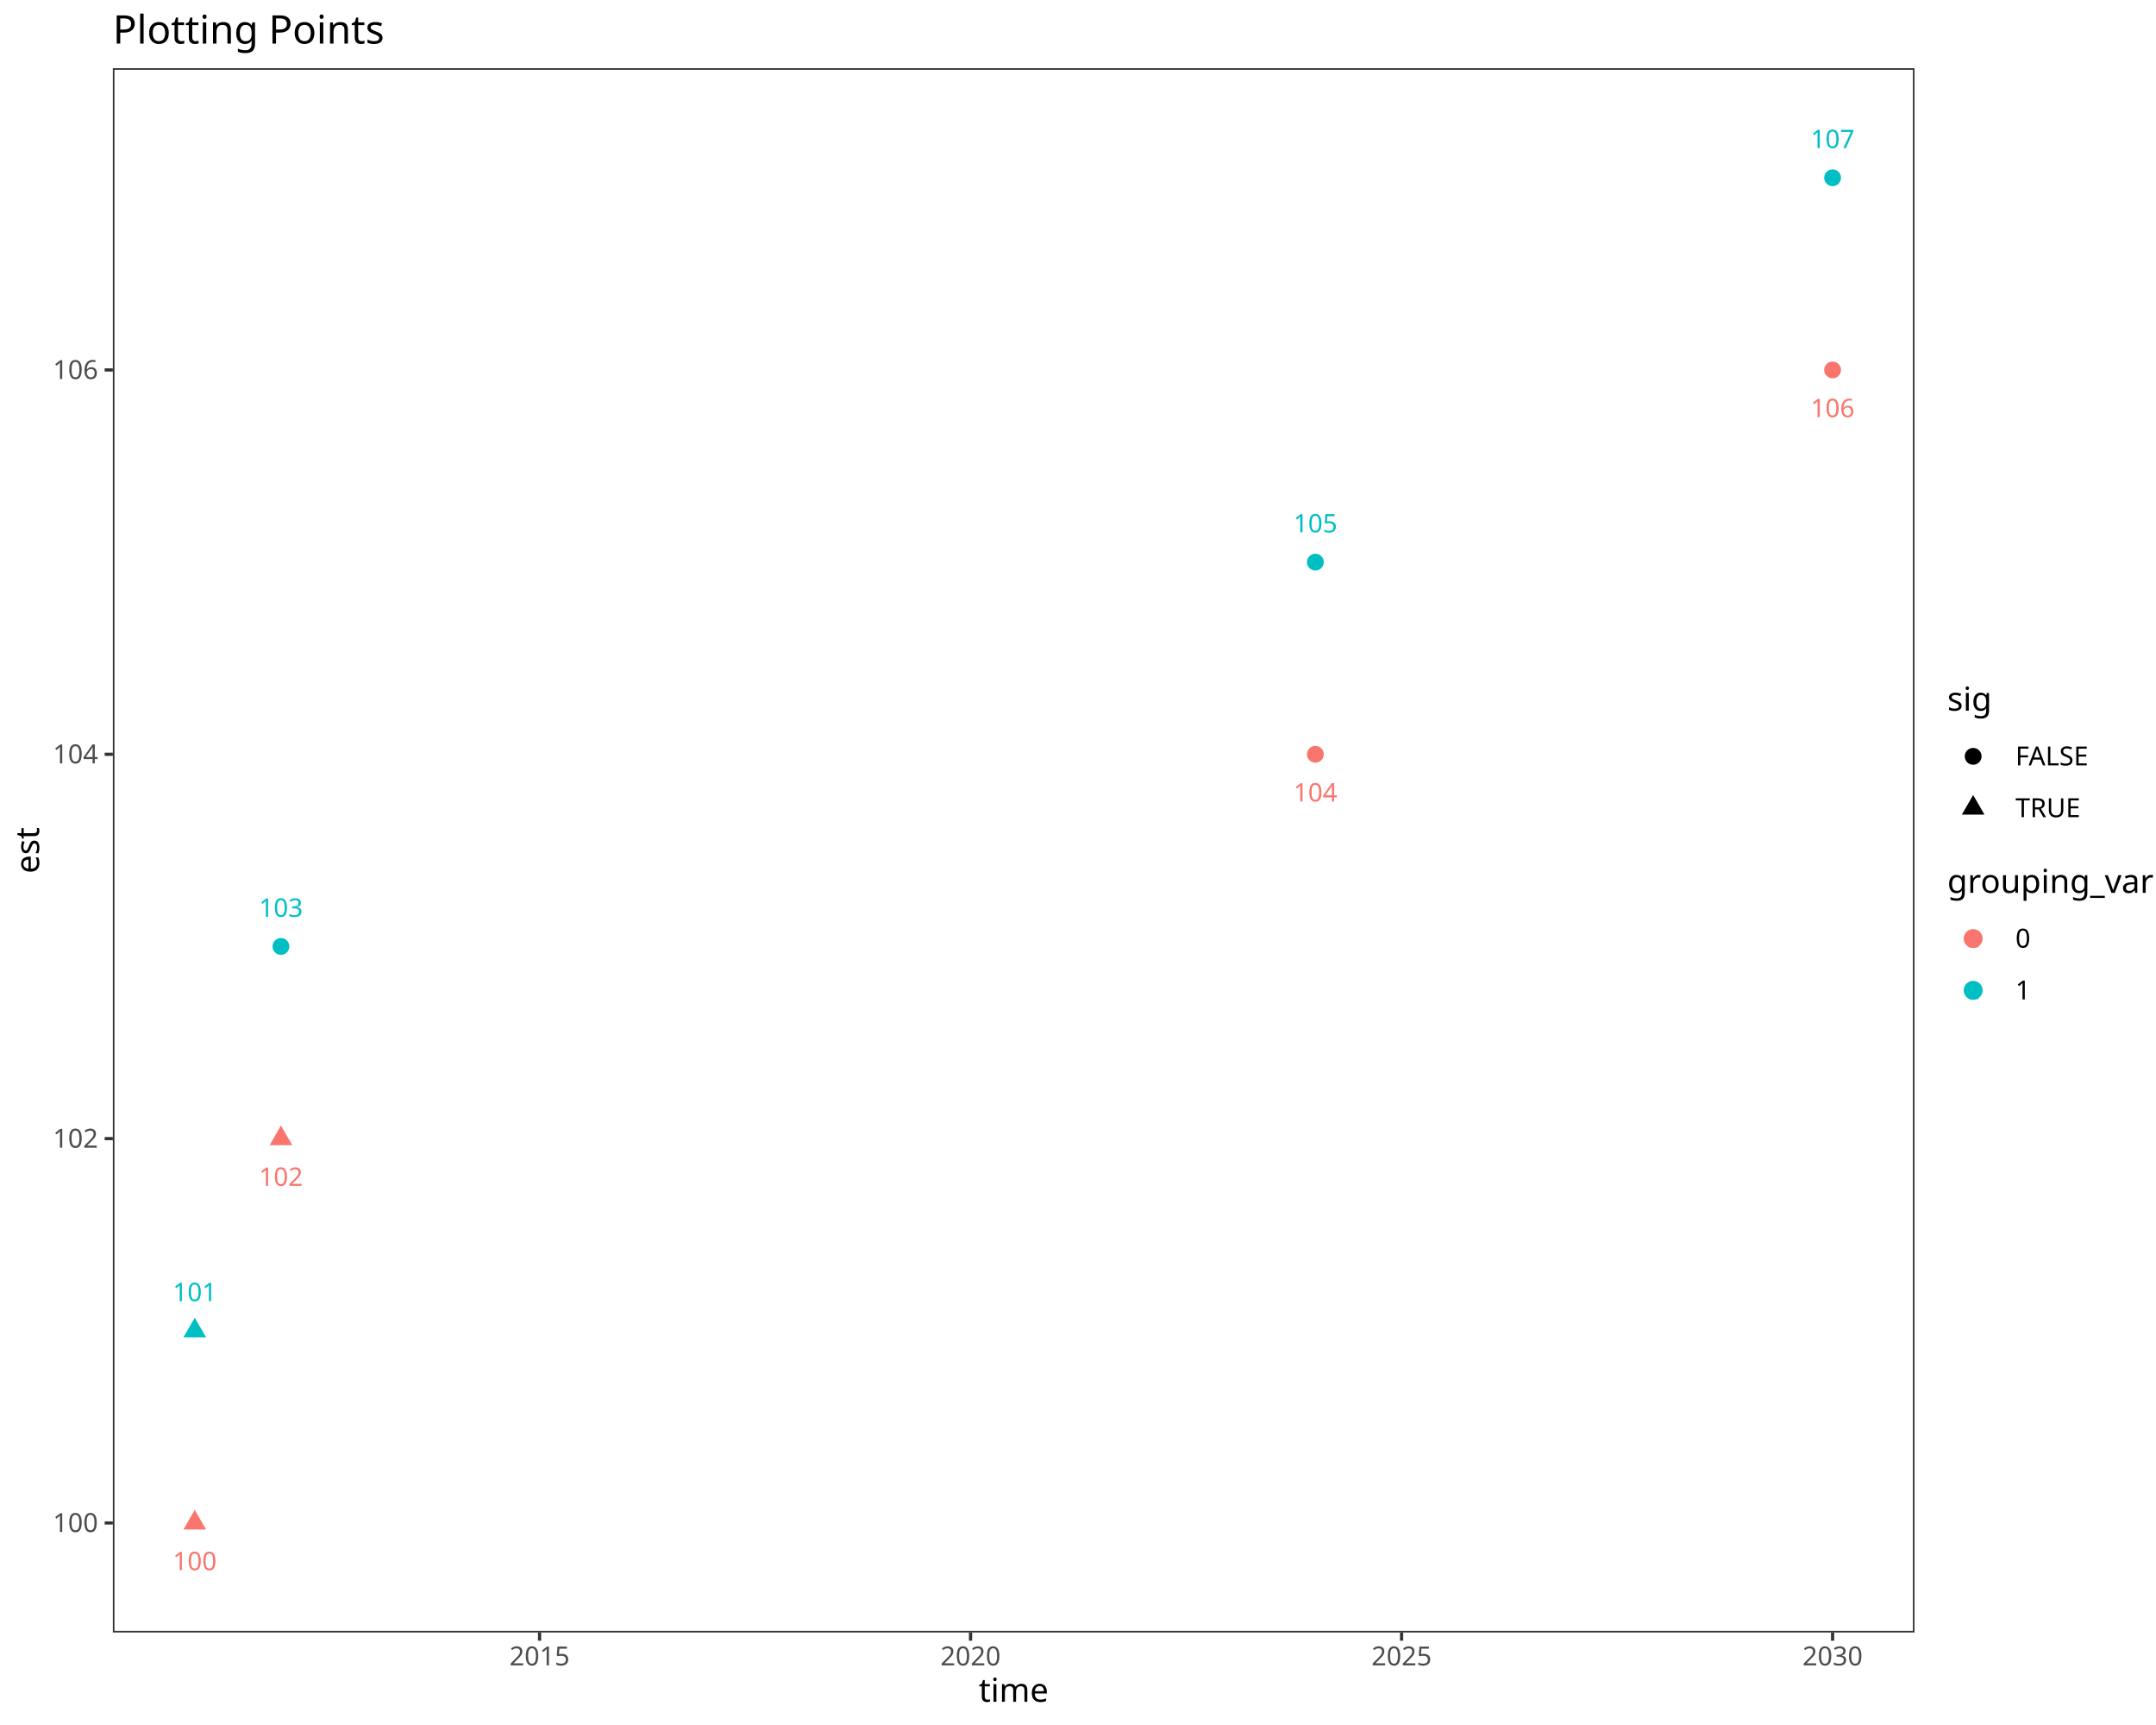
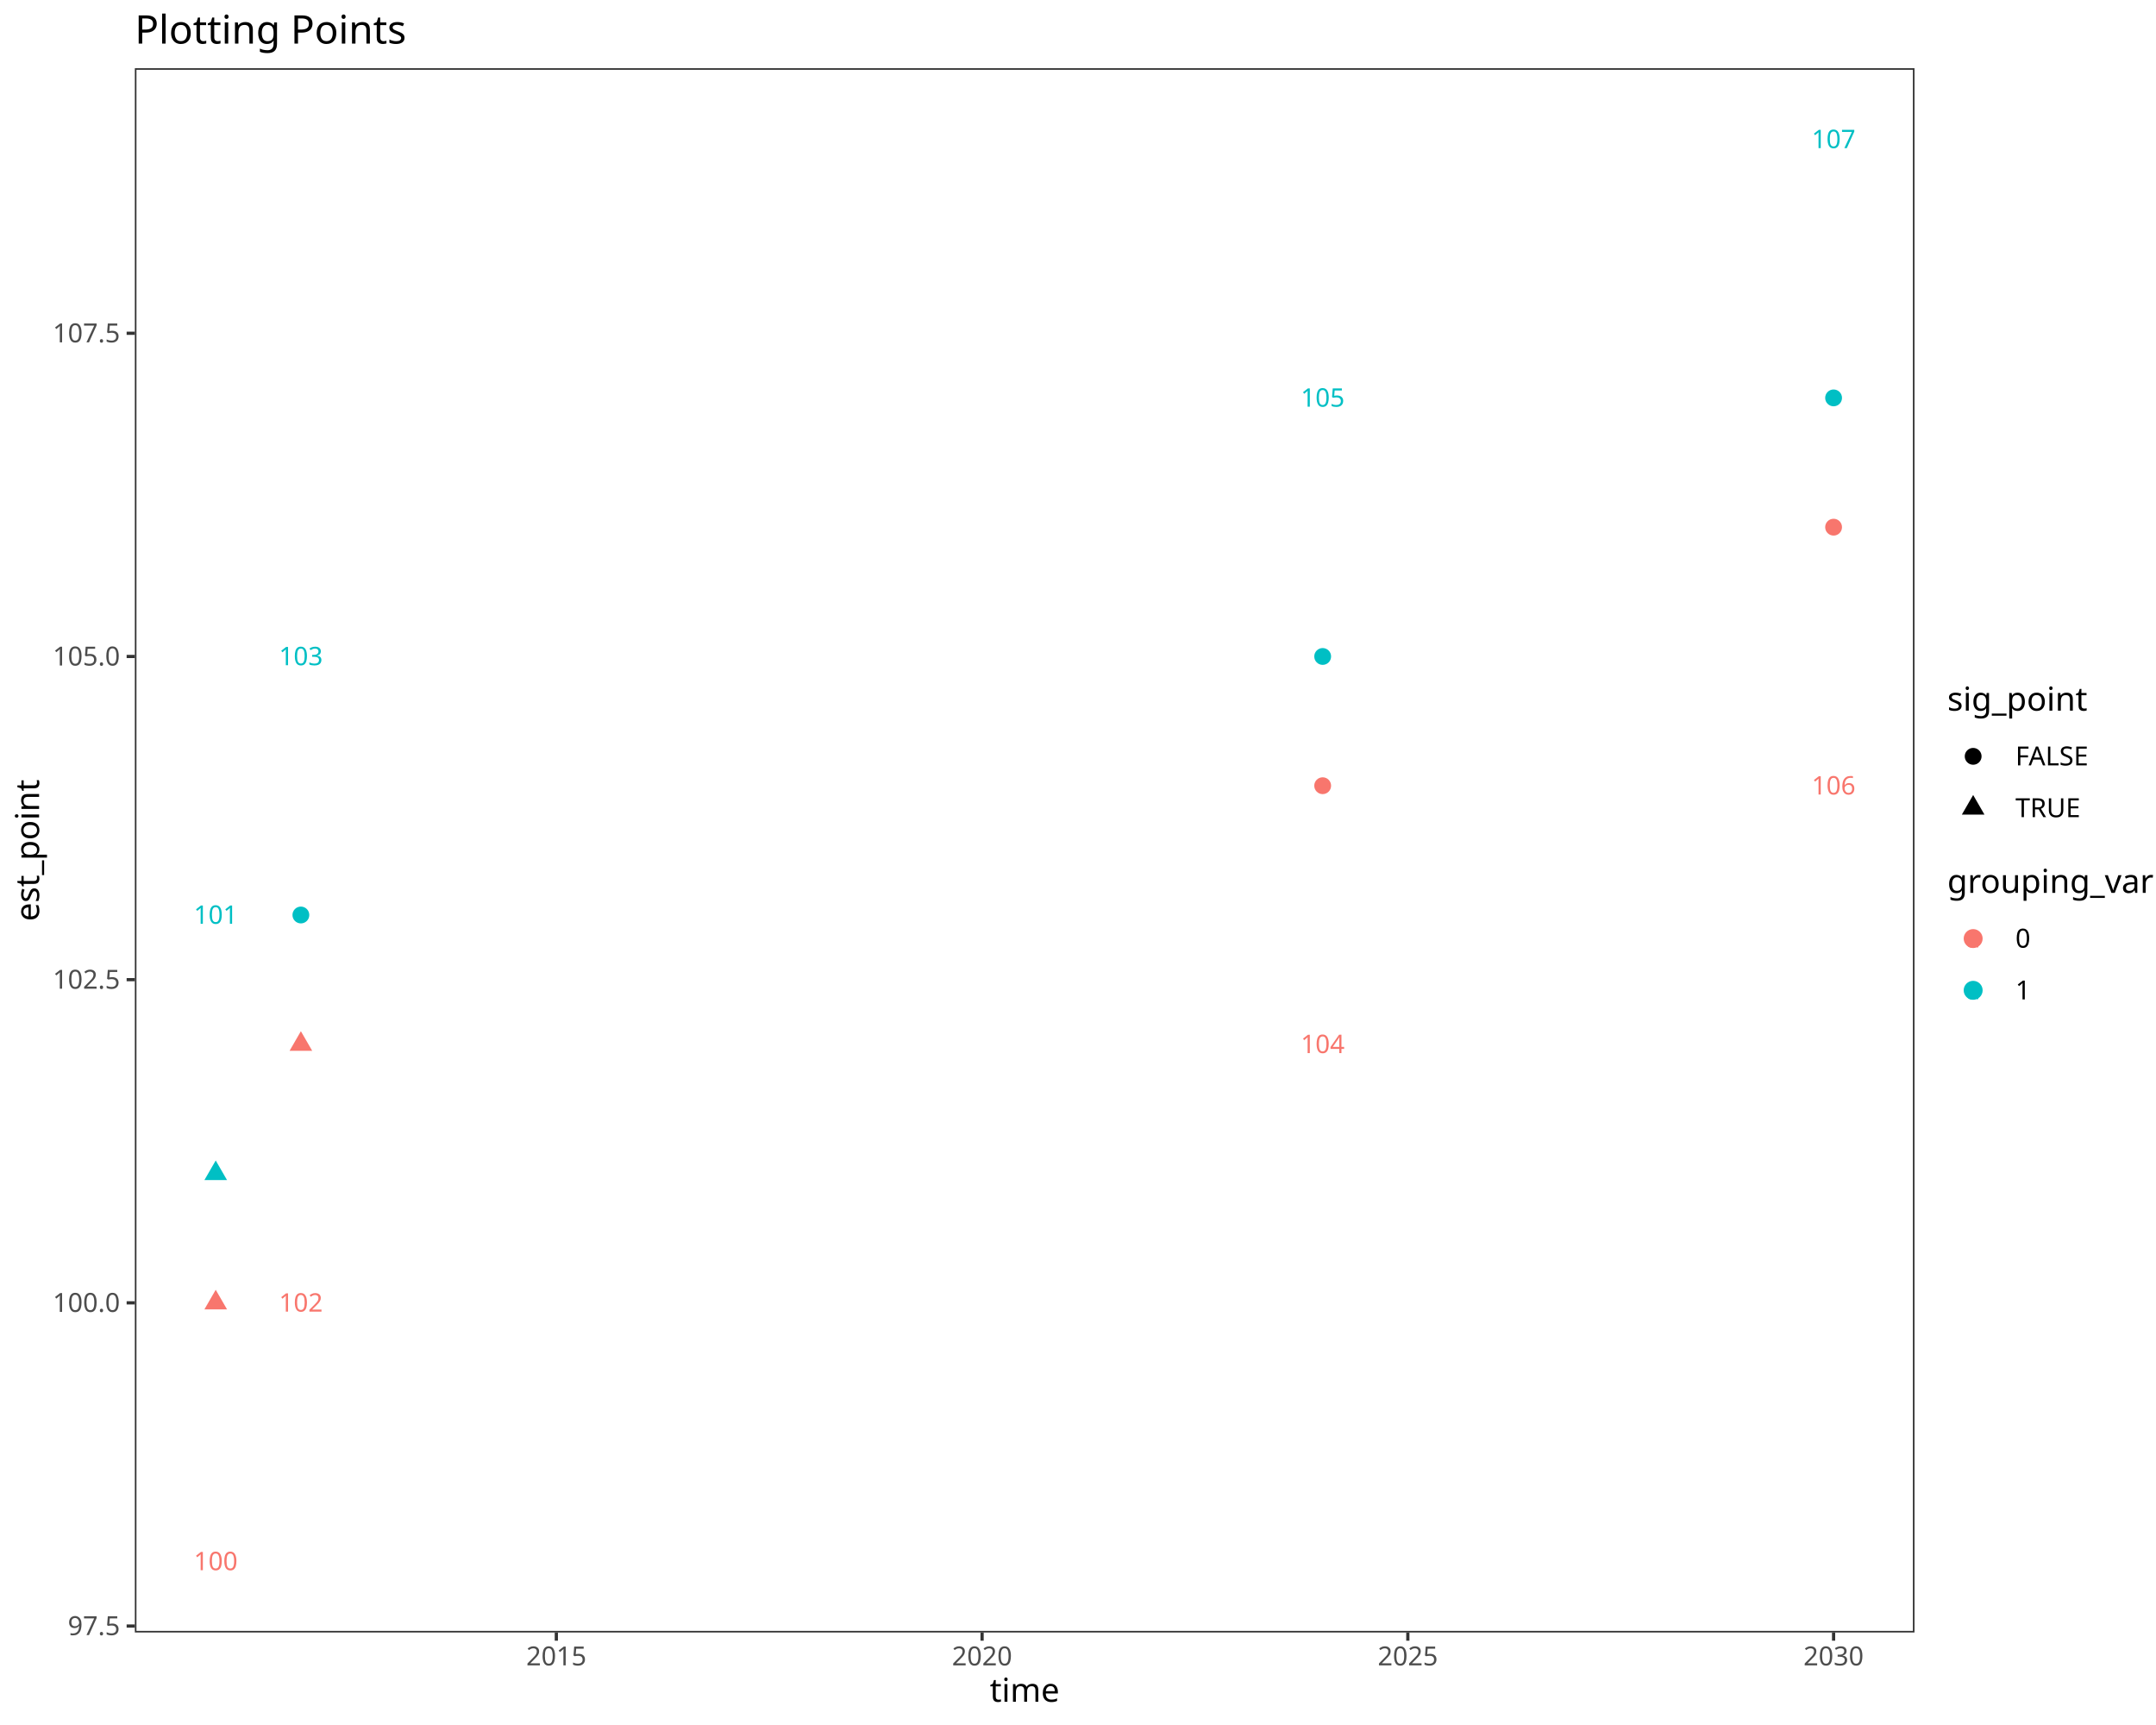
<svg xmlns="http://www.w3.org/2000/svg" class="svglite" data-engine-version="2.0" width="720.00pt" height="576.00pt" viewBox="0 0 720.00 576.00">
  <defs>
    <style type="text/css">
    .svglite line, .svglite polyline, .svglite polygon, .svglite path, .svglite rect, .svglite circle {
      fill: none;
      stroke: #000000;
      stroke-linecap: round;
      stroke-linejoin: round;
      stroke-miterlimit: 10.00;
    }
  </style>
  </defs>
  <rect width="100%" height="100%" style="stroke: none; fill: #FFFFFF;" />
  <defs>
    <clipPath id="cpMC4wMHw3MjAuMDB8MC4wMHw1NzYuMDA=">
      <rect x="0.00" y="0.00" width="720.00" height="576.00" />
    </clipPath>
  </defs>
  <g clip-path="url(#cpMC4wMHw3MjAuMDB8MC4wMHw1NzYuMDA=)">
    <rect x="0.00" y="0.00" width="720.00" height="576.00" style="stroke-width: 1.07; stroke: #FFFFFF; fill: #FFFFFF;" />
  </g>
  <defs>
-     <clipPath id="cpMzcuNjl8NjM5LjM0fDIyLjc4fDU0NS4xMQ==">
-       <rect x="37.69" y="22.78" width="601.66" height="522.33" />
+     <clipPath id="cpNDUuMDN8NjM5LjM0fDIyLjc4fDU0NS4xMQ==">
+       <rect x="45.03" y="22.78" width="594.32" height="522.33" />
    </clipPath>
  </defs>
-   <g clip-path="url(#cpMzcuNjl8NjM5LjM0fDIyLjc4fDU0NS4xMQ==)">
-     <rect x="37.69" y="22.78" width="601.66" height="522.33" style="stroke-width: 1.07; stroke: none; fill: #FFFFFF;" />
-     <polygon points="65.04,504.17 68.82,510.72 61.25,510.72 " style="stroke-width: 0.71; stroke: none; fill: #F8766D;" />
-     <polygon points="65.04,440.00 68.82,446.55 61.25,446.55 " style="stroke-width: 0.71; stroke: none; fill: #00BFC4;" />
-     <polygon points="93.82,375.83 97.61,382.38 90.04,382.38 " style="stroke-width: 0.71; stroke: none; fill: #F8766D;" />
-     <circle cx="93.82" cy="316.03" r="2.81" style="stroke-width: 0.71; stroke: none; fill: #00BFC4;" />
-     <circle cx="439.27" cy="251.86" r="2.81" style="stroke-width: 0.71; stroke: none; fill: #F8766D;" />
-     <circle cx="439.27" cy="187.70" r="2.81" style="stroke-width: 0.71; stroke: none; fill: #00BFC4;" />
-     <circle cx="612.00" cy="123.53" r="2.81" style="stroke-width: 0.71; stroke: none; fill: #F8766D;" />
-     <circle cx="612.00" cy="59.36" r="2.81" style="stroke-width: 0.71; stroke: none; fill: #00BFC4;" />
-     <text x="65.04" y="524.31" text-anchor="middle" style="font-size: 8.54px; fill: #F8766D; font-family: sans;" textLength="14.24px" lengthAdjust="spacingAndGlyphs">100</text>
-     <text x="65.04" y="434.47" text-anchor="middle" style="font-size: 8.54px; fill: #00BFC4; font-family: sans;" textLength="14.24px" lengthAdjust="spacingAndGlyphs">101</text>
-     <text x="93.82" y="395.97" text-anchor="middle" style="font-size: 8.54px; fill: #F8766D; font-family: sans;" textLength="14.24px" lengthAdjust="spacingAndGlyphs">102</text>
-     <text x="93.82" y="306.14" text-anchor="middle" style="font-size: 8.54px; fill: #00BFC4; font-family: sans;" textLength="14.24px" lengthAdjust="spacingAndGlyphs">103</text>
-     <text x="439.27" y="267.63" text-anchor="middle" style="font-size: 8.54px; fill: #F8766D; font-family: sans;" textLength="14.24px" lengthAdjust="spacingAndGlyphs">104</text>
-     <text x="439.27" y="177.80" text-anchor="middle" style="font-size: 8.54px; fill: #00BFC4; font-family: sans;" textLength="14.24px" lengthAdjust="spacingAndGlyphs">105</text>
-     <text x="612.00" y="139.30" text-anchor="middle" style="font-size: 8.54px; fill: #F8766D; font-family: sans;" textLength="14.24px" lengthAdjust="spacingAndGlyphs">106</text>
-     <text x="612.00" y="49.46" text-anchor="middle" style="font-size: 8.54px; fill: #00BFC4; font-family: sans;" textLength="14.24px" lengthAdjust="spacingAndGlyphs">107</text>
-     <rect x="37.69" y="22.78" width="601.66" height="522.33" style="stroke-width: 1.07; stroke: #333333;" />
+   <g clip-path="url(#cpNDUuMDN8NjM5LjM0fDIyLjc4fDU0NS4xMQ==)">
+     <rect x="45.03" y="22.78" width="594.32" height="522.33" style="stroke-width: 1.07; stroke: none; fill: #FFFFFF;" />
+     <polygon points="72.04,430.67 75.82,437.22 68.26,437.22 " style="stroke-width: 0.71; stroke: none; fill: #F8766D;" />
+     <polygon points="72.04,387.50 75.82,394.05 68.26,394.05 " style="stroke-width: 0.71; stroke: none; fill: #00BFC4;" />
+     <polygon points="100.48,344.33 104.26,350.88 96.70,350.88 " style="stroke-width: 0.71; stroke: none; fill: #F8766D;" />
+     <circle cx="100.48" cy="305.53" r="2.81" style="stroke-width: 0.71; stroke: none; fill: #00BFC4;" />
+     <circle cx="441.71" cy="262.36" r="2.81" style="stroke-width: 0.71; stroke: none; fill: #F8766D;" />
+     <circle cx="441.71" cy="219.20" r="2.81" style="stroke-width: 0.71; stroke: none; fill: #00BFC4;" />
+     <circle cx="612.33" cy="176.03" r="2.81" style="stroke-width: 0.71; stroke: none; fill: #F8766D;" />
+     <circle cx="612.33" cy="132.86" r="2.81" style="stroke-width: 0.71; stroke: none; fill: #00BFC4;" />
+     <text x="72.04" y="524.31" text-anchor="middle" style="font-size: 8.54px; fill: #F8766D; font-family: sans;" textLength="14.24px" lengthAdjust="spacingAndGlyphs">100</text>
+     <text x="72.04" y="308.47" text-anchor="middle" style="font-size: 8.54px; fill: #00BFC4; font-family: sans;" textLength="14.24px" lengthAdjust="spacingAndGlyphs">101</text>
+     <text x="100.48" y="437.97" text-anchor="middle" style="font-size: 8.54px; fill: #F8766D; font-family: sans;" textLength="14.24px" lengthAdjust="spacingAndGlyphs">102</text>
+     <text x="100.48" y="222.13" text-anchor="middle" style="font-size: 8.54px; fill: #00BFC4; font-family: sans;" textLength="14.24px" lengthAdjust="spacingAndGlyphs">103</text>
+     <text x="441.71" y="351.64" text-anchor="middle" style="font-size: 8.54px; fill: #F8766D; font-family: sans;" textLength="14.24px" lengthAdjust="spacingAndGlyphs">104</text>
+     <text x="441.71" y="135.80" text-anchor="middle" style="font-size: 8.54px; fill: #00BFC4; font-family: sans;" textLength="14.24px" lengthAdjust="spacingAndGlyphs">105</text>
+     <text x="612.33" y="265.30" text-anchor="middle" style="font-size: 8.54px; fill: #F8766D; font-family: sans;" textLength="14.24px" lengthAdjust="spacingAndGlyphs">106</text>
+     <text x="612.33" y="49.46" text-anchor="middle" style="font-size: 8.54px; fill: #00BFC4; font-family: sans;" textLength="14.24px" lengthAdjust="spacingAndGlyphs">107</text>
+     <rect x="45.03" y="22.78" width="594.32" height="522.33" style="stroke-width: 1.07; stroke: #333333;" />
  </g>
  <g clip-path="url(#cpMC4wMHw3MjAuMDB8MC4wMHw1NzYuMDA=)">
-     <text x="32.76" y="511.56" text-anchor="end" style="font-size: 8.80px; fill: #4D4D4D; font-family: sans;" textLength="14.68px" lengthAdjust="spacingAndGlyphs">100</text>
-     <text x="32.76" y="383.23" text-anchor="end" style="font-size: 8.80px; fill: #4D4D4D; font-family: sans;" textLength="14.68px" lengthAdjust="spacingAndGlyphs">102</text>
-     <text x="32.76" y="254.89" text-anchor="end" style="font-size: 8.80px; fill: #4D4D4D; font-family: sans;" textLength="14.68px" lengthAdjust="spacingAndGlyphs">104</text>
-     <text x="32.76" y="126.56" text-anchor="end" style="font-size: 8.80px; fill: #4D4D4D; font-family: sans;" textLength="14.68px" lengthAdjust="spacingAndGlyphs">106</text>
-     <polyline points="34.95,508.54 37.69,508.54 " style="stroke-width: 1.07; stroke: #333333; stroke-linecap: butt;" />
-     <polyline points="34.95,380.20 37.69,380.20 " style="stroke-width: 1.07; stroke: #333333; stroke-linecap: butt;" />
-     <polyline points="34.95,251.86 37.69,251.86 " style="stroke-width: 1.07; stroke: #333333; stroke-linecap: butt;" />
-     <polyline points="34.95,123.53 37.69,123.53 " style="stroke-width: 1.07; stroke: #333333; stroke-linecap: butt;" />
-     <polyline points="180.19,547.85 180.19,545.11 " style="stroke-width: 1.07; stroke: #333333; stroke-linecap: butt;" />
-     <polyline points="324.12,547.85 324.12,545.11 " style="stroke-width: 1.07; stroke: #333333; stroke-linecap: butt;" />
-     <polyline points="468.06,547.85 468.06,545.11 " style="stroke-width: 1.07; stroke: #333333; stroke-linecap: butt;" />
-     <polyline points="612.00,547.85 612.00,545.11 " style="stroke-width: 1.07; stroke: #333333; stroke-linecap: butt;" />
-     <text x="180.19" y="556.10" text-anchor="middle" style="font-size: 8.80px; fill: #4D4D4D; font-family: sans;" textLength="19.58px" lengthAdjust="spacingAndGlyphs">2015</text>
-     <text x="324.12" y="556.10" text-anchor="middle" style="font-size: 8.80px; fill: #4D4D4D; font-family: sans;" textLength="19.58px" lengthAdjust="spacingAndGlyphs">2020</text>
-     <text x="468.06" y="556.10" text-anchor="middle" style="font-size: 8.80px; fill: #4D4D4D; font-family: sans;" textLength="19.58px" lengthAdjust="spacingAndGlyphs">2025</text>
-     <text x="612.00" y="556.10" text-anchor="middle" style="font-size: 8.80px; fill: #4D4D4D; font-family: sans;" textLength="19.58px" lengthAdjust="spacingAndGlyphs">2030</text>
-     <text x="338.52" y="568.24" text-anchor="middle" style="font-size: 11.00px; font-family: sans;" textLength="20.78px" lengthAdjust="spacingAndGlyphs">time</text>
-     <text transform="translate(13.05,283.95) rotate(-90)" text-anchor="middle" style="font-size: 11.00px; font-family: sans;" textLength="14.68px" lengthAdjust="spacingAndGlyphs">est</text>
+     <text x="40.10" y="545.98" text-anchor="end" style="font-size: 8.80px; fill: #4D4D4D; font-family: sans;" textLength="17.13px" lengthAdjust="spacingAndGlyphs">97.5</text>
+     <text x="40.10" y="438.06" text-anchor="end" style="font-size: 8.80px; fill: #4D4D4D; font-family: sans;" textLength="22.02px" lengthAdjust="spacingAndGlyphs">100.0</text>
+     <text x="40.10" y="330.14" text-anchor="end" style="font-size: 8.80px; fill: #4D4D4D; font-family: sans;" textLength="22.02px" lengthAdjust="spacingAndGlyphs">102.5</text>
+     <text x="40.10" y="222.22" text-anchor="end" style="font-size: 8.80px; fill: #4D4D4D; font-family: sans;" textLength="22.02px" lengthAdjust="spacingAndGlyphs">105.0</text>
+     <text x="40.10" y="114.31" text-anchor="end" style="font-size: 8.80px; fill: #4D4D4D; font-family: sans;" textLength="22.02px" lengthAdjust="spacingAndGlyphs">107.5</text>
+     <polyline points="42.29,542.95 45.03,542.95 " style="stroke-width: 1.07; stroke: #333333; stroke-linecap: butt;" />
+     <polyline points="42.29,435.03 45.03,435.03 " style="stroke-width: 1.07; stroke: #333333; stroke-linecap: butt;" />
+     <polyline points="42.29,327.12 45.03,327.12 " style="stroke-width: 1.07; stroke: #333333; stroke-linecap: butt;" />
+     <polyline points="42.29,219.20 45.03,219.20 " style="stroke-width: 1.07; stroke: #333333; stroke-linecap: butt;" />
+     <polyline points="42.29,111.28 45.03,111.28 " style="stroke-width: 1.07; stroke: #333333; stroke-linecap: butt;" />
+     <polyline points="185.79,547.85 185.79,545.11 " style="stroke-width: 1.07; stroke: #333333; stroke-linecap: butt;" />
+     <polyline points="327.97,547.85 327.97,545.11 " style="stroke-width: 1.07; stroke: #333333; stroke-linecap: butt;" />
+     <polyline points="470.15,547.85 470.15,545.11 " style="stroke-width: 1.07; stroke: #333333; stroke-linecap: butt;" />
+     <polyline points="612.33,547.85 612.33,545.11 " style="stroke-width: 1.07; stroke: #333333; stroke-linecap: butt;" />
+     <text x="185.79" y="556.10" text-anchor="middle" style="font-size: 8.80px; fill: #4D4D4D; font-family: sans;" textLength="19.58px" lengthAdjust="spacingAndGlyphs">2015</text>
+     <text x="327.97" y="556.10" text-anchor="middle" style="font-size: 8.80px; fill: #4D4D4D; font-family: sans;" textLength="19.58px" lengthAdjust="spacingAndGlyphs">2020</text>
+     <text x="470.15" y="556.10" text-anchor="middle" style="font-size: 8.80px; fill: #4D4D4D; font-family: sans;" textLength="19.58px" lengthAdjust="spacingAndGlyphs">2025</text>
+     <text x="612.33" y="556.10" text-anchor="middle" style="font-size: 8.80px; fill: #4D4D4D; font-family: sans;" textLength="19.58px" lengthAdjust="spacingAndGlyphs">2030</text>
+     <text x="342.19" y="568.24" text-anchor="middle" style="font-size: 11.00px; font-family: sans;" textLength="20.78px" lengthAdjust="spacingAndGlyphs">time</text>
+     <text transform="translate(13.05,283.95) rotate(-90)" text-anchor="middle" style="font-size: 11.00px; font-family: sans;" textLength="44.65px" lengthAdjust="spacingAndGlyphs">est_point</text>
    <rect x="650.30" y="228.58" width="50.64" height="49.89" style="stroke-width: 1.07; stroke: none; fill: #FFFFFF;" />
-     <text x="650.30" y="237.29" style="font-size: 11.00px; font-family: sans;" textLength="14.06px" lengthAdjust="spacingAndGlyphs">sig</text>
+     <text x="650.30" y="237.29" style="font-size: 11.00px; font-family: sans;" textLength="44.04px" lengthAdjust="spacingAndGlyphs">sig_point</text>
    <rect x="650.30" y="243.91" width="17.28" height="17.28" style="stroke-width: 1.07; stroke: none; fill: #FFFFFF;" />
    <circle cx="658.94" cy="252.55" r="2.81" style="stroke-width: 0.71; stroke: none; fill: #000000;" />
    <rect x="650.30" y="261.19" width="17.28" height="17.28" style="stroke-width: 1.07; stroke: none; fill: #FFFFFF;" />
    <polygon points="658.94,265.46 662.72,272.01 655.16,272.01 " style="stroke-width: 0.71; stroke: none; fill: #000000;" />
    <text x="673.06" y="255.58" style="font-size: 8.80px; font-family: sans;" textLength="27.88px" lengthAdjust="spacingAndGlyphs">FALSE</text>
    <text x="673.06" y="272.86" style="font-size: 8.80px; font-family: sans;" textLength="23.96px" lengthAdjust="spacingAndGlyphs">TRUE</text>
    <rect x="650.30" y="289.43" width="64.22" height="49.89" style="stroke-width: 1.07; stroke: none; fill: #FFFFFF;" />
    <text x="650.30" y="298.14" style="font-size: 11.00px; font-family: sans;" textLength="64.22px" lengthAdjust="spacingAndGlyphs">grouping_var</text>
    <rect x="650.30" y="304.76" width="17.28" height="17.28" style="stroke-width: 1.07; stroke: none; fill: #FFFFFF;" />
    <circle cx="658.94" cy="313.40" r="2.81" style="stroke-width: 0.71; stroke: #F8766D; fill: #F8766D;" />
    <text x="658.94" y="316.34" text-anchor="middle" style="font-size: 8.54px; fill: #F8766D; font-family: sans;" textLength="4.75px" lengthAdjust="spacingAndGlyphs">a</text>
    <rect x="650.30" y="322.04" width="17.28" height="17.28" style="stroke-width: 1.07; stroke: none; fill: #FFFFFF;" />
    <circle cx="658.94" cy="330.68" r="2.81" style="stroke-width: 0.71; stroke: #00BFC4; fill: #00BFC4;" />
    <text x="658.94" y="333.62" text-anchor="middle" style="font-size: 8.54px; fill: #00BFC4; font-family: sans;" textLength="4.75px" lengthAdjust="spacingAndGlyphs">a</text>
    <text x="673.06" y="316.43" style="font-size: 8.80px; font-family: sans;" textLength="4.89px" lengthAdjust="spacingAndGlyphs">0</text>
    <text x="673.06" y="333.71" style="font-size: 8.80px; font-family: sans;" textLength="4.89px" lengthAdjust="spacingAndGlyphs">1</text>
-     <text x="37.69" y="14.56" style="font-size: 13.20px; font-family: sans;" textLength="84.39px" lengthAdjust="spacingAndGlyphs">Plotting Points</text>
+     <text x="45.03" y="14.56" style="font-size: 13.20px; font-family: sans;" textLength="84.39px" lengthAdjust="spacingAndGlyphs">Plotting Points</text>
  </g>
</svg>
